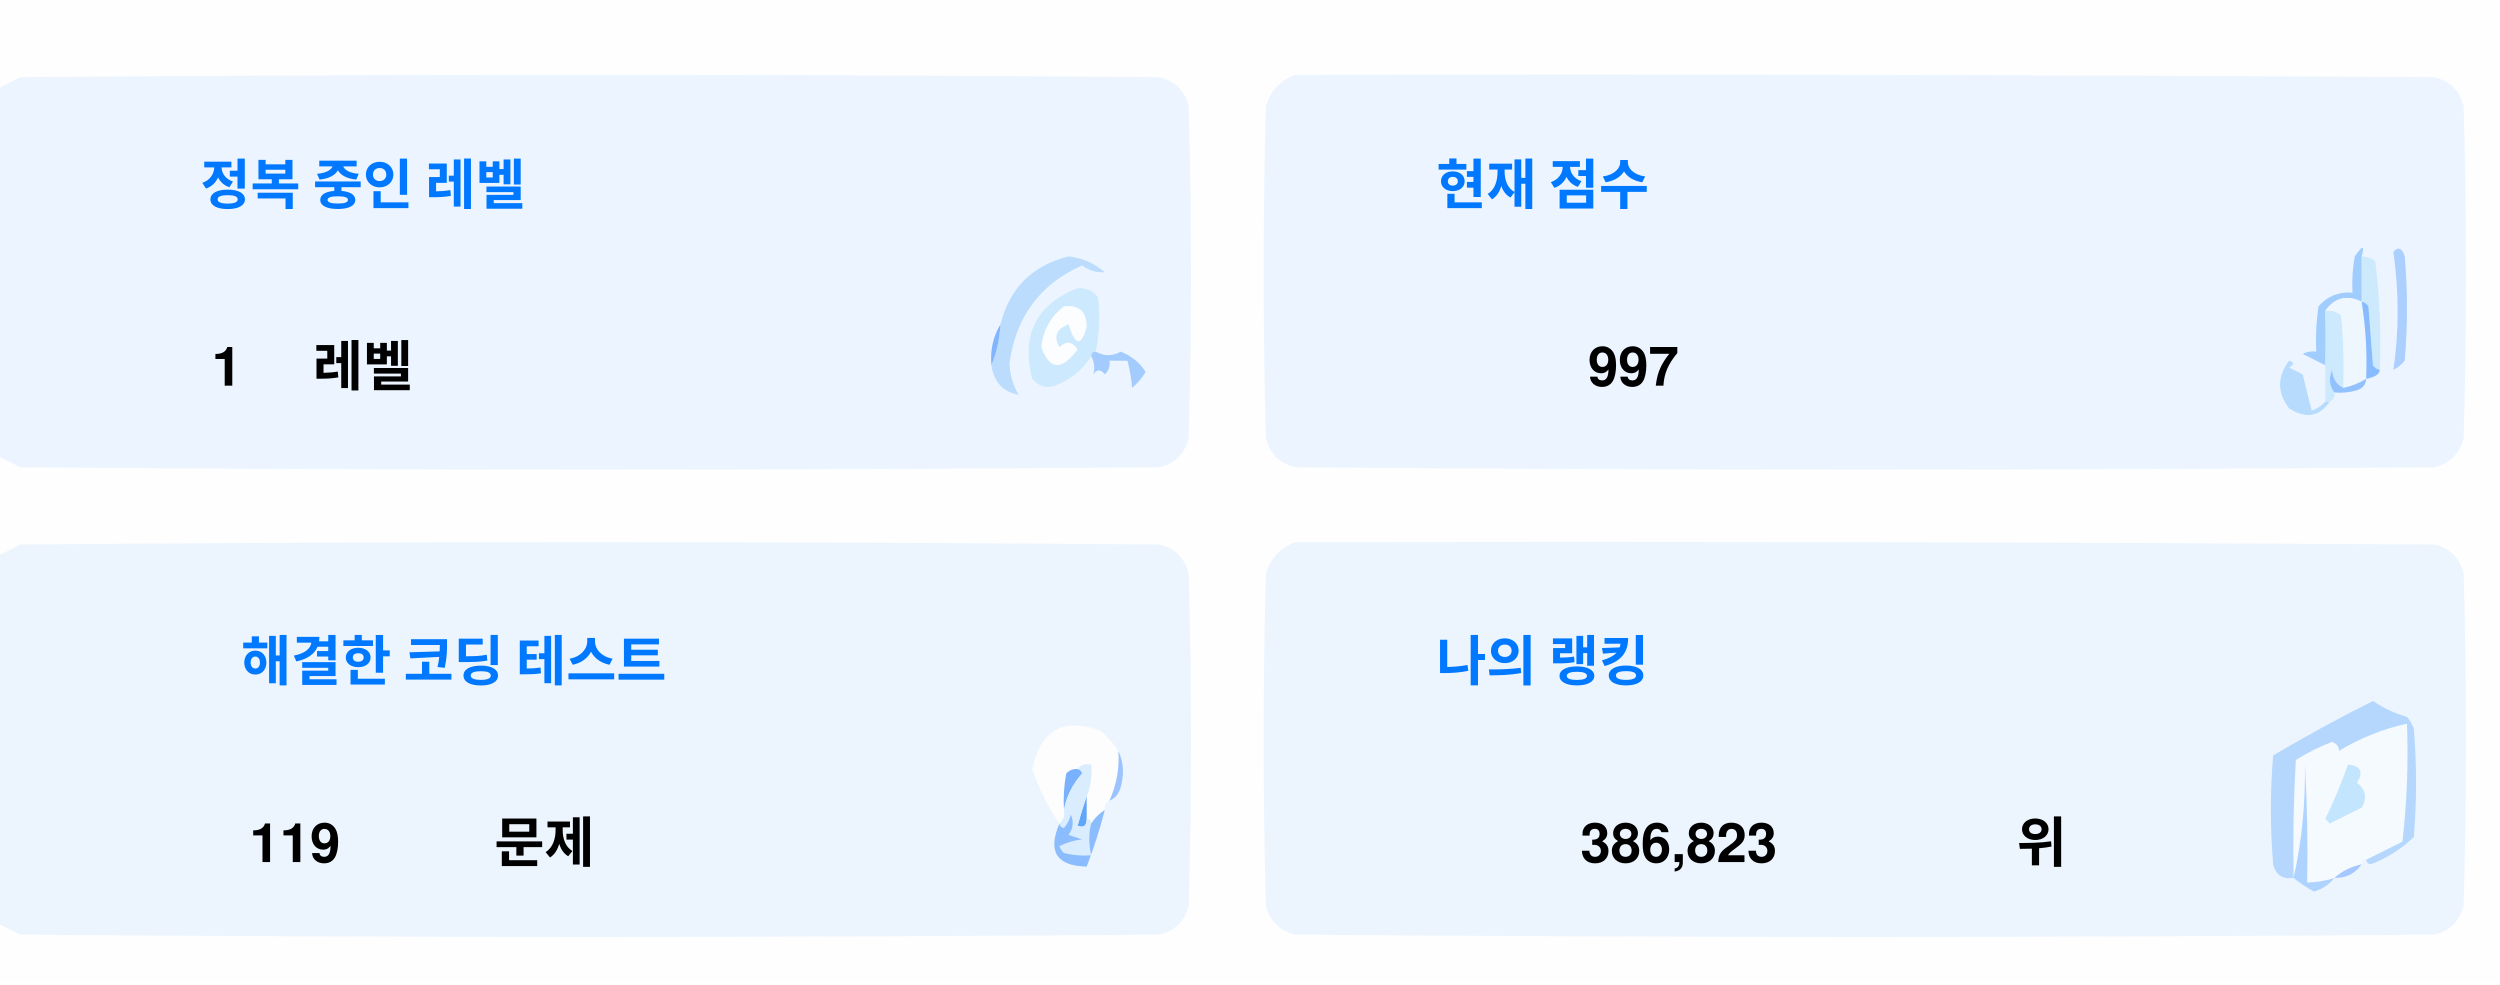
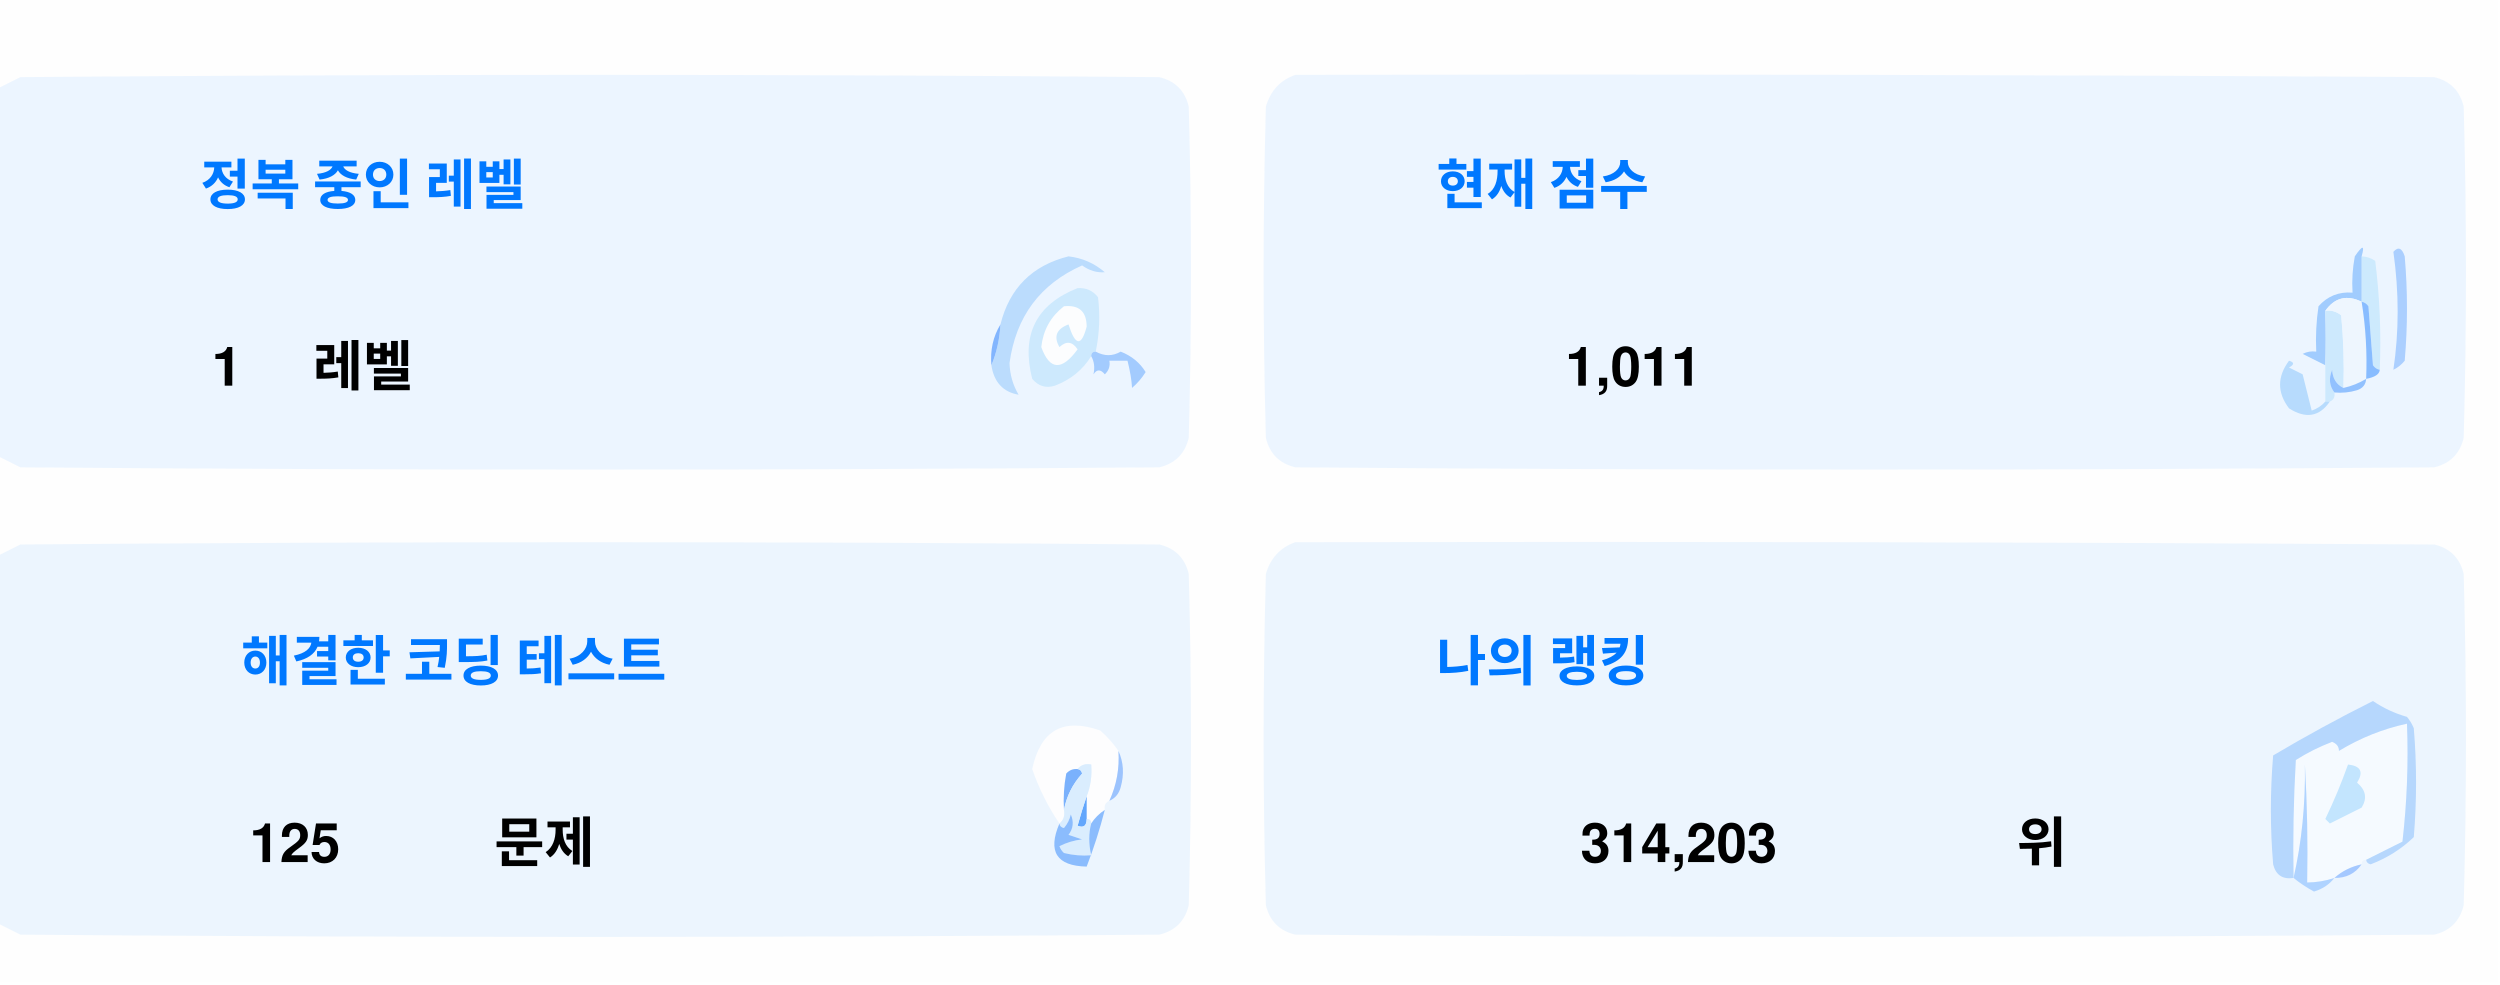
<svg xmlns="http://www.w3.org/2000/svg" version="1.1" width="551px" height="217px" style="shape-rendering:geometricPrecision; text-rendering:geometricPrecision; image-rendering:optimizeQuality; fill-rule:evenodd; clip-rule:evenodd">
  <style>
            .title {
                color: #0078ff;
                font-size: 1rem;
                line-height: 1.5rem;
                font-weight: bold;
                font-family: -apple-system,BlinkMacSystemFont,Segoe UI,Helvetica,Arial,sans-serif,Apple Color Emoji,Segoe UI Emoji;
            }
        
            .desc {
                color: #0078ff;
                font-size: 2.5rem;
                font-weight: bold;
                line-height: 1.5rem;
                font-family: -apple-system,BlinkMacSystemFont,Segoe UI,Helvetica,Arial,sans-serif,Apple Color Emoji,Segoe UI Emoji;
            }
        
            .desc-2 {
                color: #0078ff;
                font-size: 1rem;
                font-weight: bold;
                line-height: 1.5rem;
                font-family: -apple-system,BlinkMacSystemFont,Segoe UI,Helvetica,Arial,sans-serif,Apple Color Emoji,Segoe UI Emoji;
            }
        
            .text, .desc {
                animation: twinkling 4s ease-in-out infinite;
            }
        
            @keyframes twinkling {
                40% { opacity: 1; }
                50% { opacity: 0.5; }
                60% { opacity: 1; }
                70% { opacity: 0.5; }
                80% { opacity: 1; }
            };
        </style>
  <g>
    <path style="opacity:1" fill="#fefefe" d="M -0.5,-0.5 C 183.167,-0.5 366.833,-0.5 550.5,-0.5C 550.5,71.833 550.5,144.167 550.5,216.5C 366.833,216.5 183.167,216.5 -0.5,216.5C -0.5,212.167 -0.5,207.833 -0.5,203.5C 1.14,204.32 2.807,205.153 4.5,206C 88.167,206.667 171.833,206.667 255.5,206C 259,205.167 261.167,203 262,199.5C 262.667,175.167 262.667,150.833 262,126.5C 261.167,123 259,120.833 255.5,120C 171.833,119.333 88.167,119.333 4.5,120C 2.807,120.847 1.14,121.68 -0.5,122.5C -0.5,115.167 -0.5,107.833 -0.5,100.5C 1.14,101.32 2.807,102.153 4.5,103C 88.167,103.667 171.833,103.667 255.5,103C 259,102.167 261.167,100 262,96.5C 262.667,72.167 262.667,47.833 262,23.5C 261.167,20 259,17.833 255.5,17C 171.833,16.333 88.167,16.333 4.5,17C 2.807,17.847 1.14,18.68 -0.5,19.5C -0.5,12.833 -0.5,6.167 -0.5,-0.5 Z" />
  </g>
  <g>
    <path style="opacity:1" fill="#ecf5ff" d="M -0.5,100.5 C -0.5,73.5 -0.5,46.5 -0.5,19.5C 1.14,18.68 2.807,17.847 4.5,17C 88.167,16.333 171.833,16.333 255.5,17C 259,17.833 261.167,20 262,23.5C 262.667,47.833 262.667,72.167 262,96.5C 261.167,100 259,102.167 255.5,103C 171.833,103.667 88.167,103.667 4.5,103C 2.807,102.153 1.14,101.32 -0.5,100.5 Z" />
  </g>
  <g>
    <path style="opacity:1" fill="#ecf5ff" d="M 285.5,16.5 C 369.167,16.333 452.834,16.5 536.5,17C 540,17.833 542.167,20 543,23.5C 543.667,47.833 543.667,72.167 543,96.5C 542.167,100 540,102.167 536.5,103C 452.833,103.667 369.167,103.667 285.5,103C 282,102.167 279.833,100 279,96.5C 278.333,72.167 278.333,47.833 279,23.5C 280.018,19.985 282.185,17.652 285.5,16.5 Z" />
  </g>
  <g>
    <path style="opacity:1" fill="#cdeafd" d="M 520.5,56.5 C 521.583,56.539 522.583,56.873 523.5,57.5C 524.498,65.472 524.831,73.472 524.5,81.5C 523.883,81.389 523.383,81.056 523,80.5C 522.667,76.167 522.333,71.833 522,67.5C 521.617,66.944 521.117,66.611 520.5,66.5C 520.5,63.167 520.5,59.833 520.5,56.5 Z" />
  </g>
  <g>
    <path style="opacity:1" fill="#abcfff" d="M 527.5,55.5 C 528.566,54.308 529.399,54.641 530,56.5C 530.667,64.167 530.667,71.833 530,79.5C 529.311,80.357 528.478,81.023 527.5,81.5C 528.758,73.08 528.758,64.414 527.5,55.5 Z" />
  </g>
  <g>
    <path style="opacity:1" fill="#bbdcfd" d="M 218.5,80.5 C 219.657,77.727 220.324,74.727 220.5,71.5C 222.49,63.51 227.49,58.51 235.5,56.5C 238.528,56.847 241.194,58.014 243.5,60C 241.744,60.141 240.078,59.641 238.5,58.5C 229.247,62.607 223.914,69.773 222.5,80C 222.565,82.526 223.232,84.859 224.5,87C 221.07,86.397 219.07,84.231 218.5,80.5 Z" />
  </g>
  <g>
    <path style="opacity:1" fill="#cde9fd" d="M 241.5,77.5 C 240.833,77.5 240.5,77.833 240.5,78.5C 238.628,81.529 235.961,83.695 232.5,85C 230.536,85.624 228.869,85.124 227.5,83.5C 225.021,73.791 228.354,67.124 237.5,63.5C 239.374,63.39 240.874,64.056 242,65.5C 242.497,69.524 242.331,73.524 241.5,77.5 Z" />
  </g>
  <g>
    <path style="opacity:1" fill="#fcfdfe" d="M 234.5,67.5 C 237.826,67.162 239.493,68.662 239.5,72C 238.334,76.434 237,76.267 235.5,71.5C 232.832,72.515 232.166,74.182 233.5,76.5C 235.017,75.089 236.351,75.256 237.5,77C 234.006,81.771 231.34,81.605 229.5,76.5C 229.904,72.771 231.571,69.771 234.5,67.5 Z" />
  </g>
  <g>
    <path style="opacity:1" fill="#a1ccfe" d="M 520.5,56.5 C 520.5,59.833 520.5,63.167 520.5,66.5C 517.238,64.922 514.572,65.589 512.5,68.5C 512.617,72.81 512.617,76.81 512.5,80.5C 510.86,79.68 509.193,78.847 507.5,78C 508.448,77.517 509.448,77.35 510.5,77.5C 510.335,74.15 510.502,70.817 511,67.5C 512.995,65.253 515.495,64.253 518.5,64.5C 518.336,61.813 518.503,59.146 519,56.5C 520.731,53.969 521.231,53.969 520.5,56.5 Z" />
  </g>
  <g>
    <path style="opacity:1" fill="#cde9fd" d="M 512.5,68.5 C 513.822,68.33 514.989,68.663 516,69.5C 516.499,74.823 516.666,80.156 516.5,85.5C 514.955,84.77 514.122,83.437 514,81.5C 513.22,83.387 513.387,85.054 514.5,86.5C 514.672,87.492 514.338,88.158 513.5,88.5C 513.167,88.5 512.833,88.5 512.5,88.5C 512.5,85.833 512.5,83.167 512.5,80.5C 512.617,76.81 512.617,72.81 512.5,68.5 Z" />
  </g>
  <g>
    <path style="opacity:1" fill="#eef6fe" d="M 520.5,66.5 C 521.407,72.106 521.74,77.773 521.5,83.5C 519.95,84.441 518.284,85.108 516.5,85.5C 516.666,80.156 516.499,74.823 516,69.5C 514.989,68.663 513.822,68.33 512.5,68.5C 514.572,65.589 517.238,64.922 520.5,66.5 Z" />
  </g>
  <g>
    <path style="opacity:1" fill="#88bcff" d="M 520.5,66.5 C 521.117,66.611 521.617,66.944 522,67.5C 522.333,71.833 522.667,76.167 523,80.5C 523.383,81.056 523.883,81.389 524.5,81.5C 524.445,82.469 523.445,83.136 521.5,83.5C 521.74,77.773 521.407,72.106 520.5,66.5 Z" />
  </g>
  <g>
    <path style="opacity:1" fill="#82b5fe" d="M 220.5,71.5 C 220.324,74.727 219.657,77.727 218.5,80.5C 218.215,77.171 218.882,74.171 220.5,71.5 Z" />
  </g>
  <g>
    <path style="opacity:1" fill="#a3cbfe" d="M 240.5,78.5 C 240.5,77.833 240.833,77.5 241.5,77.5C 243.391,78.536 245.224,78.536 247,77.5C 249.391,78.429 251.225,79.929 252.5,82C 251.681,83.319 250.681,84.486 249.5,85.5C 249.409,83.777 249.075,81.777 248.5,79.5C 247.167,79.5 245.833,79.5 244.5,79.5C 244.719,80.675 244.386,81.675 243.5,82.5C 242.575,81.359 241.741,81.359 241,82.5C 241.331,80.981 241.164,79.648 240.5,78.5 Z" />
  </g>
  <g>
    <path style="opacity:1" fill="#b7dbfd" d="M 512.5,88.5 C 512.833,88.5 513.167,88.5 513.5,88.5C 511.199,91.857 508.199,92.357 504.5,90C 501.872,86.535 501.872,83.035 504.5,79.5C 505.696,79.846 505.696,80.346 504.5,81C 505.5,81.5 506.5,82 507.5,82.5C 508.167,85.167 508.833,87.833 509.5,90.5C 510.739,90.058 511.739,89.391 512.5,88.5 Z" />
  </g>
  <g>
    <path style="opacity:1" fill="#92c1fe" d="M 516.5,85.5 C 518.284,85.108 519.95,84.441 521.5,83.5C 521.423,84.75 520.756,85.583 519.5,86C 517.866,86.493 516.199,86.66 514.5,86.5C 513.387,85.054 513.22,83.387 514,81.5C 514.122,83.437 514.955,84.77 516.5,85.5 Z" />
  </g>
  <g>
    <path style="opacity:1" fill="#ecf5fe" d="M -0.5,203.5 C -0.5,176.5 -0.5,149.5 -0.5,122.5C 1.14,121.68 2.807,120.847 4.5,120C 88.167,119.333 171.833,119.333 255.5,120C 259,120.833 261.167,123 262,126.5C 262.667,150.833 262.667,175.167 262,199.5C 261.167,203 259,205.167 255.5,206C 171.833,206.667 88.167,206.667 4.5,206C 2.807,205.153 1.14,204.32 -0.5,203.5 Z" />
  </g>
  <g>
    <path style="opacity:1" fill="#ecf5fe" d="M 285.5,119.5 C 369.167,119.333 452.834,119.5 536.5,120C 540,120.833 542.167,123 543,126.5C 543.667,150.833 543.667,175.167 543,199.5C 542.167,203 540,205.167 536.5,206C 452.833,206.667 369.167,206.667 285.5,206C 282,205.167 279.833,203 279,199.5C 278.333,175.167 278.333,150.833 279,126.5C 280.018,122.985 282.185,120.652 285.5,119.5 Z" />
  </g>
  <g>
    <path style="opacity:1" fill="#fdfdfe" d="M 246.5,165.5 C 246.758,169.367 246.092,173.034 244.5,176.5C 243.662,176.842 243.328,177.508 243.5,178.5C 242.272,179.306 241.272,180.306 240.5,181.5C 240.5,180.833 240.167,180.5 239.5,180.5C 239.5,178.833 239.5,177.167 239.5,175.5C 240.369,173.283 240.702,170.95 240.5,168.5C 239.209,168.263 238.209,168.596 237.5,169.5C 236.504,169.414 235.671,169.748 235,170.5C 234.503,173.146 234.336,175.813 234.5,178.5C 234.737,179.791 234.404,180.791 233.5,181.5C 230.986,177.806 228.986,173.806 227.5,169.5C 229.309,160.957 234.309,158.124 242.5,161C 244.07,162.397 245.404,163.897 246.5,165.5 Z" />
  </g>
  <g>
    <path style="opacity:1" fill="#f5faff" d="M 521.5,189.5 C 520.833,189.5 520.5,189.833 520.5,190.5C 518.181,190.992 516.181,191.992 514.5,193.5C 512.565,194.15 510.565,194.483 508.5,194.5C 508.666,185.827 508.5,177.16 508,168.5C 508.141,177.227 507.308,185.56 505.5,193.5C 505.334,184.827 505.5,176.16 506,167.5C 508.527,165.903 511.194,164.57 514,163.5C 515.011,163.892 515.511,164.559 515.5,165.5C 520.21,162.641 525.21,160.641 530.5,159.5C 530.831,168.192 530.498,176.859 529.5,185.5C 526.807,186.847 524.14,188.18 521.5,189.5 Z" />
  </g>
  <g>
    <path style="opacity:1" fill="#b6d7fd" d="M 521.5,189.5 C 524.14,188.18 526.807,186.847 529.5,185.5C 530.498,176.859 530.831,168.192 530.5,159.5C 525.21,160.641 520.21,162.641 515.5,165.5C 515.511,164.559 515.011,163.892 514,163.5C 511.194,164.57 508.527,165.903 506,167.5C 505.5,176.16 505.334,184.827 505.5,193.5C 503.089,193.863 501.589,192.863 501,190.5C 500.333,182.5 500.333,174.5 501,166.5C 508.173,162.246 515.507,158.246 523,154.5C 525.304,156.068 527.804,157.235 530.5,158C 531.126,158.75 531.626,159.584 532,160.5C 532.667,168.5 532.667,176.5 532,184.5C 529.292,187.111 526.125,189.111 522.5,190.5C 521.893,190.376 521.56,190.043 521.5,189.5 Z" />
  </g>
  <g>
    <path style="opacity:1" fill="#c3e5fe" d="M 517.5,168.5 C 520.317,168.801 520.984,170.134 519.5,172.5C 521.439,174.122 521.772,175.956 520.5,178C 518.167,179.167 515.833,180.333 513.5,181.5C 513.167,181.167 512.833,180.833 512.5,180.5C 514.414,176.515 516.081,172.515 517.5,168.5 Z" />
  </g>
  <g>
    <path style="opacity:1" fill="#7ab1fc" d="M 237.5,169.5 C 238.043,169.56 238.376,169.893 238.5,170.5C 236.395,172.836 235.062,175.503 234.5,178.5C 234.336,175.813 234.503,173.146 235,170.5C 235.671,169.748 236.504,169.414 237.5,169.5 Z" />
  </g>
  <g>
    <path style="opacity:1" fill="#afd3ff" d="M 514.5,193.5 C 513.378,194.947 511.878,195.947 510,196.5C 508.348,195.601 506.848,194.601 505.5,193.5C 507.308,185.56 508.141,177.227 508,168.5C 508.5,177.16 508.666,185.827 508.5,194.5C 510.565,194.483 512.565,194.15 514.5,193.5 Z" />
  </g>
  <g>
    <path style="opacity:1" fill="#9cc3fd" d="M 246.5,165.5 C 247.634,167.966 247.801,170.633 247,173.5C 246.623,174.942 245.79,175.942 244.5,176.5C 246.092,173.034 246.758,169.367 246.5,165.5 Z" />
  </g>
  <g>
    <path style="opacity:1" fill="#62a6fc" d="M 239.5,175.5 C 239.5,177.167 239.5,178.833 239.5,180.5C 239.483,182.028 238.816,182.528 237.5,182C 238.117,179.723 238.784,177.556 239.5,175.5 Z" />
  </g>
  <g>
    <path style="opacity:1" fill="#daedfe" d="M 237.5,169.5 C 238.209,168.596 239.209,168.263 240.5,168.5C 240.702,170.95 240.369,173.283 239.5,175.5C 238.784,177.556 238.117,179.723 237.5,182C 238.816,182.528 239.483,182.028 239.5,180.5C 240.167,180.5 240.5,180.833 240.5,181.5C 239.918,183.669 239.918,186.002 240.5,188.5C 238.473,188.662 236.473,188.495 234.5,188C 234.043,187.586 233.709,187.086 233.5,186.5C 235.078,185.702 236.744,185.202 238.5,185C 237.5,184.667 236.5,184.333 235.5,184C 236.554,182.612 236.72,181.112 236,179.5C 235.751,180.624 235.251,181.624 234.5,182.5C 233.893,182.376 233.56,182.043 233.5,181.5C 234.404,180.791 234.737,179.791 234.5,178.5C 235.062,175.503 236.395,172.836 238.5,170.5C 238.376,169.893 238.043,169.56 237.5,169.5 Z" />
  </g>
  <g>
    <path style="opacity:1" fill="#8bbcfd" d="M 243.5,178.5 C 242.395,182.803 241.062,186.969 239.5,191C 232.857,190.847 230.857,187.68 233.5,181.5C 233.56,182.043 233.893,182.376 234.5,182.5C 235.251,181.624 235.751,180.624 236,179.5C 236.72,181.112 236.554,182.612 235.5,184C 236.5,184.333 237.5,184.667 238.5,185C 236.744,185.202 235.078,185.702 233.5,186.5C 233.709,187.086 234.043,187.586 234.5,188C 236.473,188.495 238.473,188.662 240.5,188.5C 239.918,186.002 239.918,183.669 240.5,181.5C 241.272,180.306 242.272,179.306 243.5,178.5 Z" />
  </g>
  <g>
    <path style="opacity:1" fill="#a4c8ff" d="M 520.5,190.5 C 519.089,192.539 517.089,193.539 514.5,193.5C 516.181,191.992 518.181,190.992 520.5,190.5 Z" />
  </g>
  <text text-anchor="middle" x="80" y="45" class="title" style="fill:#0078ff;" stroke="#none" stroke-width="1">정복 중인 레벨</text>
  <text text-anchor="middle" x="50" y="85" class="desc" stroke="#none" stroke-width="1">1</text>
  <text text-anchor="middle" x="80" y="85" class="desc-2" stroke="#none" stroke-width="1">레벨</text>
  <text text-anchor="middle" x="340" y="45" class="title" style="fill:#0078ff;" stroke="#none" stroke-width="1">현재 점수</text>
-   <text text-anchor="middle" x="360" y="85" class="desc" stroke="#none" stroke-width="1">997</text>
+   <text text-anchor="middle" x="360" y="85" class="desc" stroke="#none" stroke-width="1">1,011</text>
  <text text-anchor="middle" x="100" y="150" class="title" style="fill:#0078ff;" stroke="#none" stroke-width="1">해결한 코딩 테스트</text>
-   <text text-anchor="middle" x="65" y="190" class="desc" stroke="#none" stroke-width="1">119</text>
+   <text text-anchor="middle" x="65" y="190" class="desc" stroke="#none" stroke-width="1">125</text>
  <text text-anchor="middle" x="120" y="190" class="desc-2" stroke="#none" stroke-width="1">문제</text>
  <text text-anchor="middle" x="340" y="150" class="title" style="fill:#0078ff;" stroke="#none" stroke-width="1">나의 랭킹</text>
-   <text text-anchor="middle" x="370" y="190" class="desc" stroke="#none" stroke-width="1">386,823</text>
+   <text text-anchor="middle" x="370" y="190" class="desc" stroke="#none" stroke-width="1">314,203</text>
  <text text-anchor="middle" x="450" y="190" class="desc-2" stroke="#none" stroke-width="1">위</text>
</svg>
